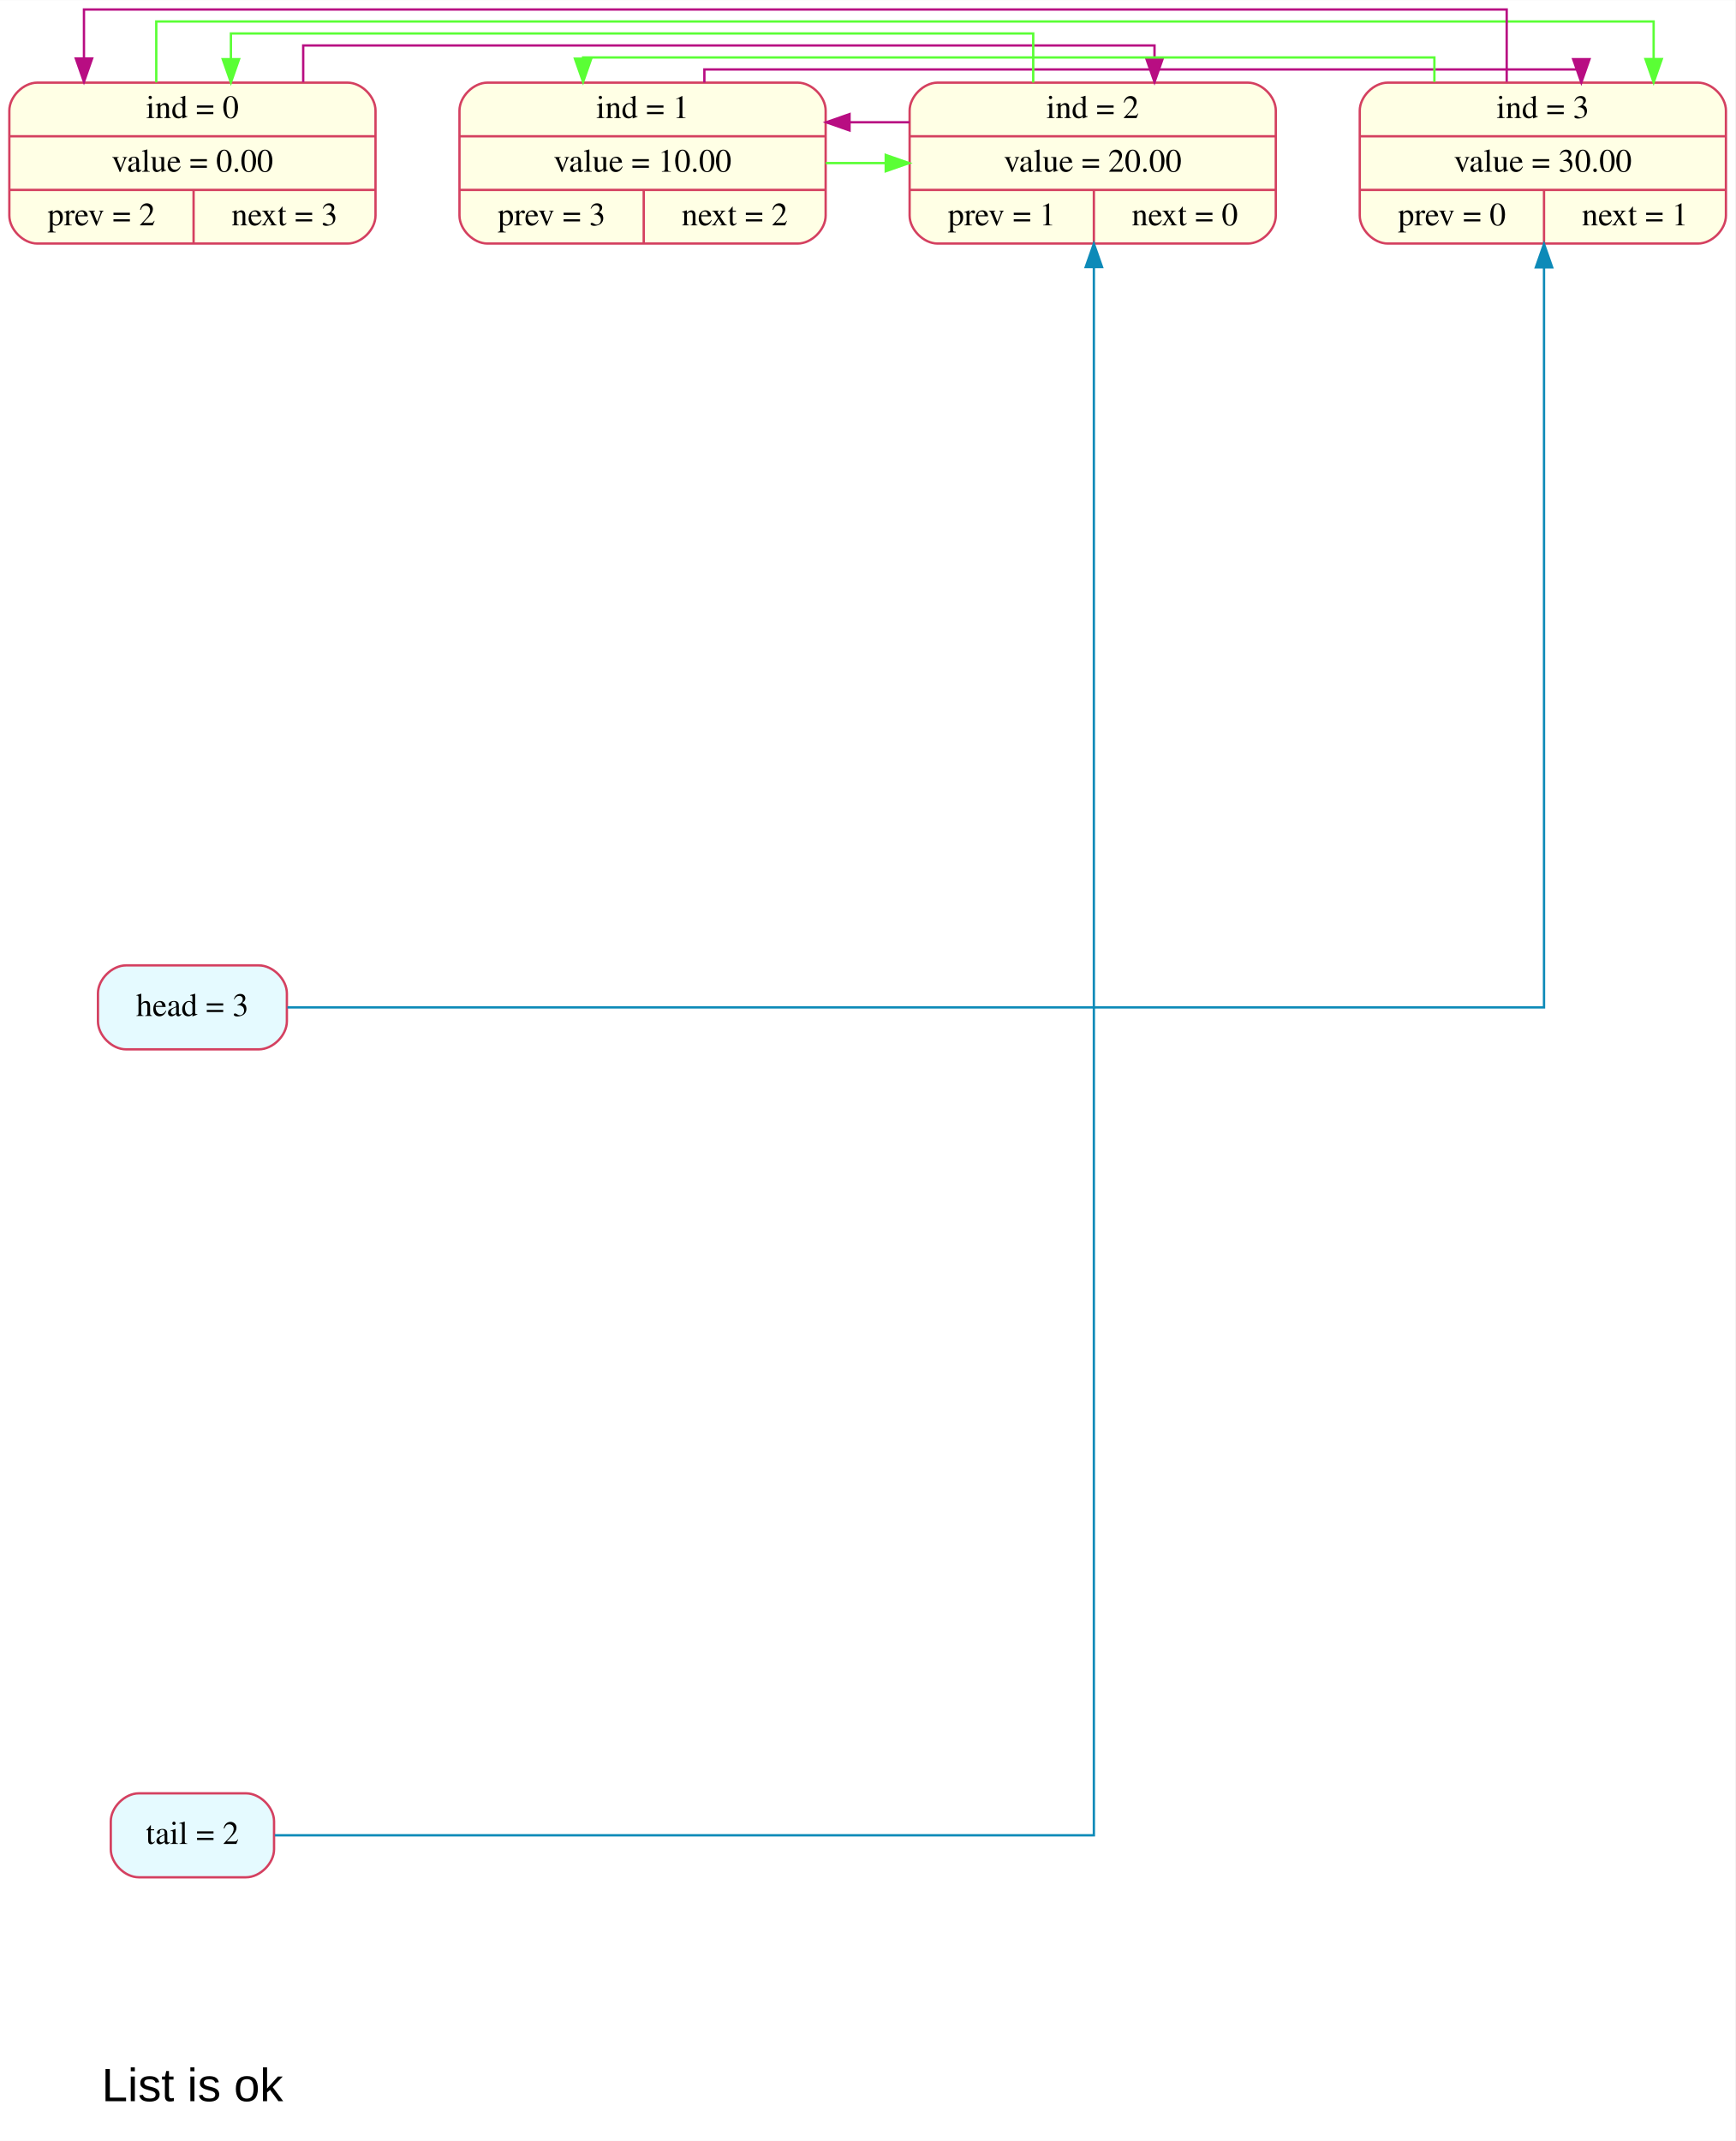
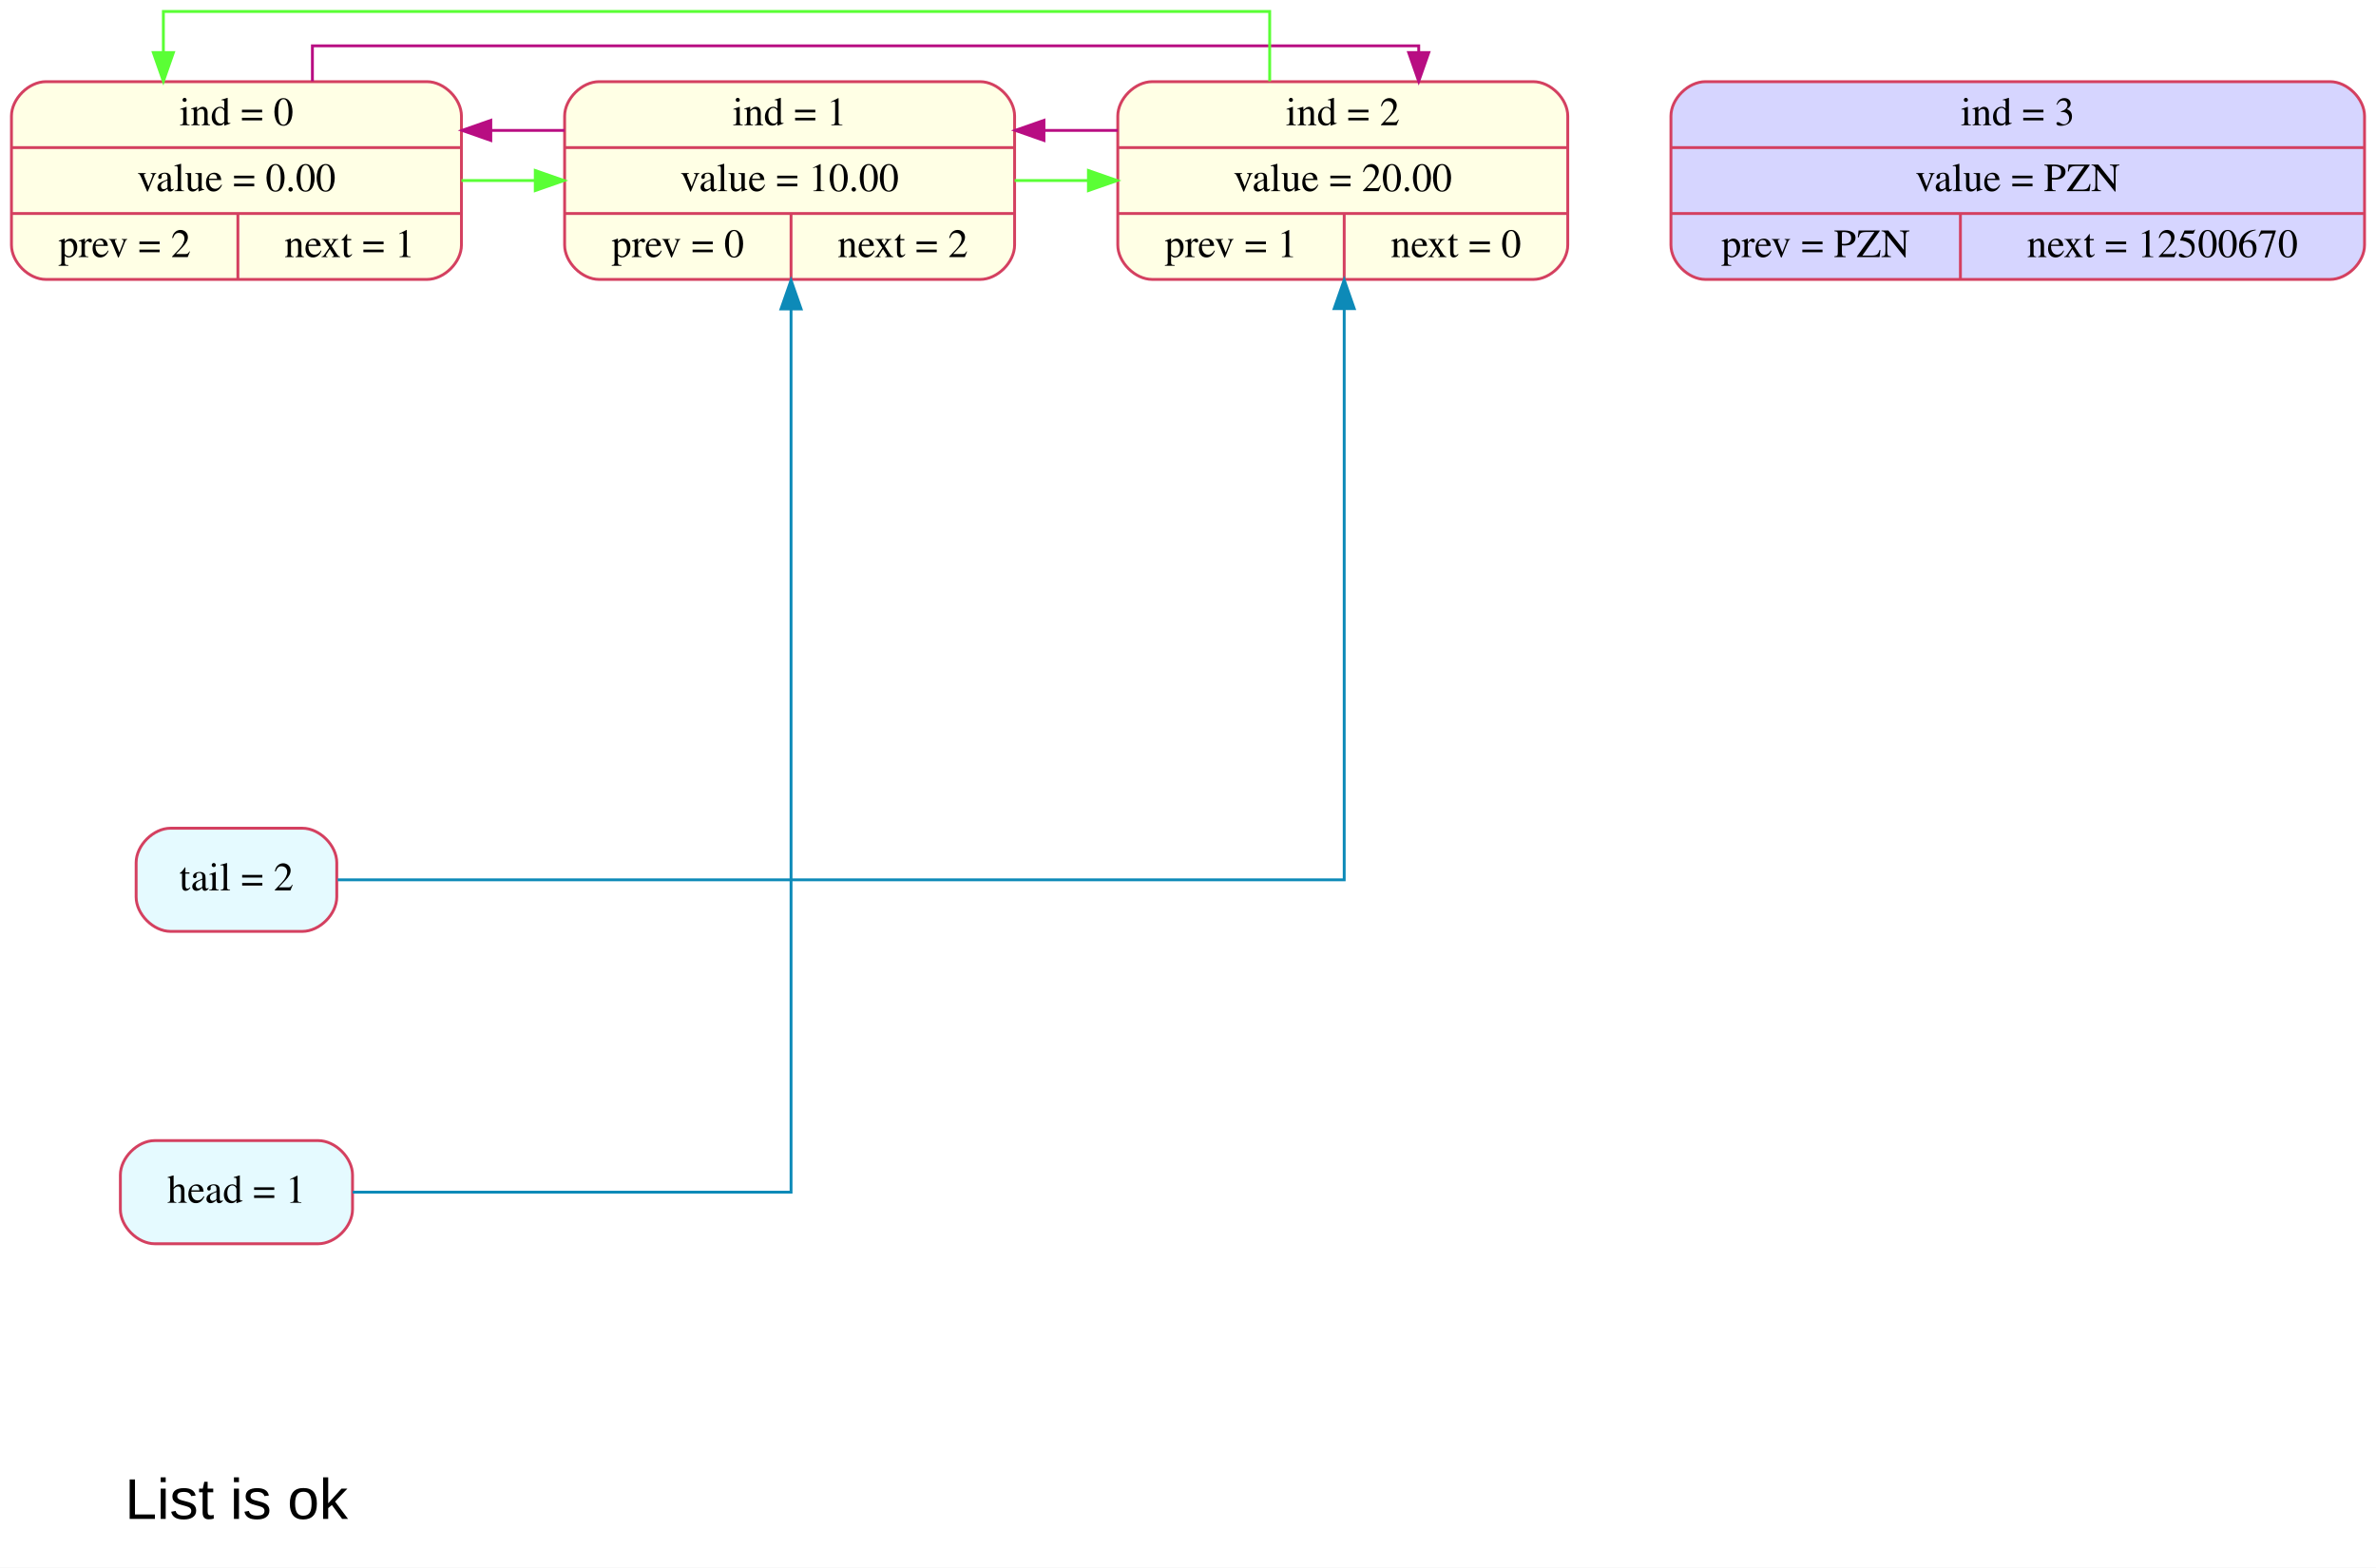
- <svg xmlns="http://www.w3.org/2000/svg" width="744pt" height="918pt" viewBox="0.00 0.00 744.00 917.86">
-   <g id="graph0" class="graph" transform="scale(1 1) rotate(0) translate(4 913.86)">
-     <polygon fill="white" stroke="transparent" points="-4,4 -4,-913.86 740,-913.86 740,4 -4,4" />
+ <svg xmlns="http://www.w3.org/2000/svg" width="829pt" height="547pt" viewBox="0.00 0.00 829.00 547.00">
+   <g id="graph0" class="graph" transform="scale(1 1) rotate(0) translate(4 543)">
+     <polygon fill="white" stroke="transparent" points="-4,4 -4,-543 825,-543 825,4 -4,4" />
    <g id="node1" class="node">
      <text text-anchor="middle" x="78.5" y="-13" font-family="Arial" font-size="20.00" fill="#000000">List is ok</text>
    </g>
    <g id="node2" class="node">
-       <path fill="#ffffe5" stroke="#d44060" d="M12,-809.5C12,-809.5 145,-809.5 145,-809.5 151,-809.5 157,-815.5 157,-821.5 157,-821.5 157,-866.5 157,-866.5 157,-872.5 151,-878.5 145,-878.5 145,-878.5 12,-878.5 12,-878.5 6,-878.5 0,-872.5 0,-866.5 0,-866.5 0,-821.5 0,-821.5 0,-815.5 6,-809.5 12,-809.5" />
-       <text text-anchor="middle" x="78.5" y="-863.3" font-family="Times,serif" font-size="14.00">ind = 0</text>
-       <polyline fill="none" stroke="#d44060" points="0,-855.5 157,-855.5 " />
-       <text text-anchor="middle" x="78.5" y="-840.3" font-family="Times,serif" font-size="14.00">value = 0.00</text>
-       <polyline fill="none" stroke="#d44060" points="0,-832.5 157,-832.5 " />
-       <text text-anchor="middle" x="39.5" y="-817.3" font-family="Times,serif" font-size="14.00">prev = 2</text>
-       <polyline fill="none" stroke="#d44060" points="79,-809.5 79,-832.5 " />
-       <text text-anchor="middle" x="118" y="-817.3" font-family="Times,serif" font-size="14.00">next = 3</text>
+       <path fill="#ffffe5" stroke="#d44060" d="M12,-445.5C12,-445.5 145,-445.5 145,-445.5 151,-445.5 157,-451.5 157,-457.5 157,-457.5 157,-502.5 157,-502.5 157,-508.5 151,-514.5 145,-514.5 145,-514.5 12,-514.5 12,-514.5 6,-514.5 0,-508.5 0,-502.5 0,-502.5 0,-457.5 0,-457.5 0,-451.5 6,-445.5 12,-445.5" />
+       <text text-anchor="middle" x="78.5" y="-499.3" font-family="Times,serif" font-size="14.00">ind = 0</text>
+       <polyline fill="none" stroke="#d44060" points="0,-491.5 157,-491.5 " />
+       <text text-anchor="middle" x="78.5" y="-476.3" font-family="Times,serif" font-size="14.00">value = 0.00</text>
+       <polyline fill="none" stroke="#d44060" points="0,-468.5 157,-468.5 " />
+       <text text-anchor="middle" x="39.5" y="-453.3" font-family="Times,serif" font-size="14.00">prev = 2</text>
+       <polyline fill="none" stroke="#d44060" points="79,-445.5 79,-468.5 " />
+       <text text-anchor="middle" x="118" y="-453.3" font-family="Times,serif" font-size="14.00">next = 1</text>
    </g>
    <g id="node3" class="node">
-       <path fill="#ffffe5" stroke="#d44060" d="M205,-809.5C205,-809.5 338,-809.5 338,-809.5 344,-809.5 350,-815.5 350,-821.5 350,-821.5 350,-866.5 350,-866.5 350,-872.5 344,-878.5 338,-878.5 338,-878.5 205,-878.5 205,-878.5 199,-878.5 193,-872.5 193,-866.5 193,-866.5 193,-821.5 193,-821.5 193,-815.5 199,-809.5 205,-809.5" />
-       <text text-anchor="middle" x="271.5" y="-863.3" font-family="Times,serif" font-size="14.00">ind = 1</text>
-       <polyline fill="none" stroke="#d44060" points="193,-855.5 350,-855.5 " />
-       <text text-anchor="middle" x="271.5" y="-840.3" font-family="Times,serif" font-size="14.00">value = 10.00</text>
-       <polyline fill="none" stroke="#d44060" points="193,-832.5 350,-832.5 " />
-       <text text-anchor="middle" x="232.5" y="-817.3" font-family="Times,serif" font-size="14.00">prev = 3</text>
-       <polyline fill="none" stroke="#d44060" points="272,-809.5 272,-832.5 " />
-       <text text-anchor="middle" x="311" y="-817.3" font-family="Times,serif" font-size="14.00">next = 2</text>
+       <path fill="#ffffe5" stroke="#d44060" d="M205,-445.5C205,-445.5 338,-445.5 338,-445.5 344,-445.5 350,-451.5 350,-457.5 350,-457.5 350,-502.5 350,-502.5 350,-508.5 344,-514.5 338,-514.5 338,-514.5 205,-514.5 205,-514.5 199,-514.5 193,-508.5 193,-502.5 193,-502.5 193,-457.5 193,-457.5 193,-451.5 199,-445.5 205,-445.5" />
+       <text text-anchor="middle" x="271.5" y="-499.3" font-family="Times,serif" font-size="14.00">ind = 1</text>
+       <polyline fill="none" stroke="#d44060" points="193,-491.5 350,-491.5 " />
+       <text text-anchor="middle" x="271.5" y="-476.3" font-family="Times,serif" font-size="14.00">value = 10.00</text>
+       <polyline fill="none" stroke="#d44060" points="193,-468.5 350,-468.5 " />
+       <text text-anchor="middle" x="232.5" y="-453.3" font-family="Times,serif" font-size="14.00">prev = 0</text>
+       <polyline fill="none" stroke="#d44060" points="272,-445.5 272,-468.5 " />
+       <text text-anchor="middle" x="311" y="-453.3" font-family="Times,serif" font-size="14.00">next = 2</text>
+     </g>
+     <g id="edge4" class="edge">
+       <path fill="none" stroke="#5aff35" d="M157,-480C157,-480 182.76,-480 182.76,-480" />
+       <polygon fill="#5aff35" stroke="#5aff35" points="182.76,-483.5 192.76,-480 182.76,-476.5 182.76,-483.5" />
    </g>
    <g id="node4" class="node">
-       <path fill="#ffffe5" stroke="#d44060" d="M398,-809.5C398,-809.5 531,-809.5 531,-809.5 537,-809.5 543,-815.5 543,-821.5 543,-821.5 543,-866.5 543,-866.5 543,-872.5 537,-878.5 531,-878.5 531,-878.5 398,-878.5 398,-878.5 392,-878.5 386,-872.5 386,-866.5 386,-866.5 386,-821.5 386,-821.5 386,-815.5 392,-809.5 398,-809.5" />
-       <text text-anchor="middle" x="464.5" y="-863.3" font-family="Times,serif" font-size="14.00">ind = 2</text>
-       <polyline fill="none" stroke="#d44060" points="386,-855.5 543,-855.5 " />
-       <text text-anchor="middle" x="464.5" y="-840.3" font-family="Times,serif" font-size="14.00">value = 20.00</text>
-       <polyline fill="none" stroke="#d44060" points="386,-832.5 543,-832.5 " />
-       <text text-anchor="middle" x="425.5" y="-817.3" font-family="Times,serif" font-size="14.00">prev = 1</text>
-       <polyline fill="none" stroke="#d44060" points="465,-809.5 465,-832.5 " />
-       <text text-anchor="middle" x="504" y="-817.3" font-family="Times,serif" font-size="14.00">next = 0</text>
+       <path fill="#ffffe5" stroke="#d44060" d="M398,-445.5C398,-445.5 531,-445.5 531,-445.5 537,-445.5 543,-451.5 543,-457.5 543,-457.5 543,-502.5 543,-502.5 543,-508.5 537,-514.5 531,-514.5 531,-514.5 398,-514.5 398,-514.5 392,-514.5 386,-508.5 386,-502.5 386,-502.5 386,-457.5 386,-457.5 386,-451.5 392,-445.5 398,-445.5" />
+       <text text-anchor="middle" x="464.5" y="-499.3" font-family="Times,serif" font-size="14.00">ind = 2</text>
+       <polyline fill="none" stroke="#d44060" points="386,-491.5 543,-491.5 " />
+       <text text-anchor="middle" x="464.5" y="-476.3" font-family="Times,serif" font-size="14.00">value = 20.00</text>
+       <polyline fill="none" stroke="#d44060" points="386,-468.5 543,-468.5 " />
+       <text text-anchor="middle" x="425.5" y="-453.3" font-family="Times,serif" font-size="14.00">prev = 1</text>
+       <polyline fill="none" stroke="#d44060" points="465,-445.5 465,-468.5 " />
+       <text text-anchor="middle" x="504" y="-453.3" font-family="Times,serif" font-size="14.00">next = 0</text>
+     </g>
+     <g id="edge7" class="edge">
+       <path fill="none" stroke="#b80d82" d="M105,-514.65C105,-521.7 105,-527 105,-527 105,-527 491,-527 491,-527 491,-527 491,-524.65 491,-524.65" />
+       <polygon fill="#b80d82" stroke="#b80d82" points="494.5,-524.65 491,-514.65 487.5,-524.65 494.5,-524.65" />
    </g>
    <g id="edge8" class="edge">
-       <path fill="none" stroke="#b80d82" d="M126,-878.75C126,-887.48 126,-894.43 126,-894.43 126,-894.43 491,-894.43 491,-894.43 491,-894.43 491,-888.75 491,-888.75" />
-       <polygon fill="#b80d82" stroke="#b80d82" points="494.5,-888.75 491,-878.75 487.5,-888.75 494.5,-888.75" />
+       <path fill="none" stroke="#b80d82" d="M193,-497.5C193,-497.5 167.24,-497.5 167.24,-497.5" />
+       <polygon fill="#b80d82" stroke="#b80d82" points="167.24,-494 157.24,-497.5 167.24,-501 167.24,-494" />
+     </g>
+     <g id="edge5" class="edge">
+       <path fill="none" stroke="#5aff35" d="M350,-480C350,-480 375.76,-480 375.76,-480" />
+       <polygon fill="#5aff35" stroke="#5aff35" points="375.76,-483.5 385.76,-480 375.76,-476.5 375.76,-483.5" />
+     </g>
+     <g id="edge6" class="edge">
+       <path fill="none" stroke="#5aff35" d="M439,-514.66C439,-527.5 439,-539 439,-539 439,-539 53,-539 53,-539 53,-539 53,-524.66 53,-524.66" />
+       <polygon fill="#5aff35" stroke="#5aff35" points="56.5,-524.66 53,-514.66 49.5,-524.66 56.5,-524.66" />
+     </g>
+     <g id="edge9" class="edge">
+       <path fill="none" stroke="#b80d82" d="M386,-497.5C386,-497.5 360.24,-497.5 360.24,-497.5" />
+       <polygon fill="#b80d82" stroke="#b80d82" points="360.24,-494 350.24,-497.5 360.24,-501 360.24,-494" />
    </g>
    <g id="node5" class="node">
-       <path fill="#ffffe5" stroke="#d44060" d="M591,-809.5C591,-809.5 724,-809.5 724,-809.5 730,-809.5 736,-815.5 736,-821.5 736,-821.5 736,-866.5 736,-866.5 736,-872.5 730,-878.5 724,-878.5 724,-878.5 591,-878.5 591,-878.5 585,-878.5 579,-872.5 579,-866.5 579,-866.5 579,-821.5 579,-821.5 579,-815.5 585,-809.5 591,-809.5" />
-       <text text-anchor="middle" x="657.5" y="-863.3" font-family="Times,serif" font-size="14.00">ind = 3</text>
-       <polyline fill="none" stroke="#d44060" points="579,-855.5 736,-855.5 " />
-       <text text-anchor="middle" x="657.5" y="-840.3" font-family="Times,serif" font-size="14.00">value = 30.00</text>
-       <polyline fill="none" stroke="#d44060" points="579,-832.5 736,-832.5 " />
-       <text text-anchor="middle" x="618.5" y="-817.3" font-family="Times,serif" font-size="14.00">prev = 0</text>
-       <polyline fill="none" stroke="#d44060" points="658,-809.5 658,-832.5 " />
-       <text text-anchor="middle" x="697" y="-817.3" font-family="Times,serif" font-size="14.00">next = 1</text>
+       <path fill="#d6d5ff" stroke="#d44060" d="M591,-445.5C591,-445.5 809,-445.5 809,-445.5 815,-445.5 821,-451.5 821,-457.5 821,-457.5 821,-502.5 821,-502.5 821,-508.5 815,-514.5 809,-514.5 809,-514.5 591,-514.5 591,-514.5 585,-514.5 579,-508.5 579,-502.5 579,-502.5 579,-457.5 579,-457.5 579,-451.5 585,-445.5 591,-445.5" />
+       <text text-anchor="middle" x="700" y="-499.3" font-family="Times,serif" font-size="14.00">ind = 3</text>
+       <polyline fill="none" stroke="#d44060" points="579,-491.5 821,-491.5 " />
+       <text text-anchor="middle" x="700" y="-476.3" font-family="Times,serif" font-size="14.00">value = PZN</text>
+       <polyline fill="none" stroke="#d44060" points="579,-468.5 821,-468.5 " />
+       <text text-anchor="middle" x="629.5" y="-453.3" font-family="Times,serif" font-size="14.00">prev = PZN</text>
+       <polyline fill="none" stroke="#d44060" points="680,-445.5 680,-468.5 " />
+       <text text-anchor="middle" x="750.5" y="-453.3" font-family="Times,serif" font-size="14.00">next = 12500670</text>
    </g>
-     <g id="edge4" class="edge">
-       <path fill="none" stroke="#5aff35" d="M63,-878.61C63,-892.25 63,-904.71 63,-904.71 63,-904.71 705,-904.71 705,-904.71 705,-904.71 705,-888.61 705,-888.61" />
-       <polygon fill="#5aff35" stroke="#5aff35" points="708.5,-888.61 705,-878.61 701.5,-888.61 708.5,-888.61" />
-     </g>
-     <g id="edge5" class="edge">
-       <path fill="none" stroke="#5aff35" d="M350,-844C350,-844 375.76,-844 375.76,-844" />
-       <polygon fill="#5aff35" stroke="#5aff35" points="375.76,-847.5 385.76,-844 375.76,-840.5 375.76,-847.5" />
-     </g>
-     <g id="edge9" class="edge">
-       <path fill="none" stroke="#b80d82" d="M298,-878.56C298,-881.94 298,-884.14 298,-884.14 298,-884.14 674,-884.14 674,-884.14 674,-884.14 674,-883.58 674,-883.58" />
-       <polygon fill="#b80d82" stroke="#b80d82" points="677.5,-888.56 674,-878.56 670.5,-888.56 677.5,-888.56" />
-     </g>
-     <g id="edge6" class="edge">
-       <path fill="none" stroke="#5aff35" d="M439,-878.56C439,-889.86 439,-899.57 439,-899.57 439,-899.57 95,-899.57 95,-899.57 95,-899.57 95,-888.56 95,-888.56" />
-       <polygon fill="#5aff35" stroke="#5aff35" points="98.5,-888.56 95,-878.56 91.5,-888.56 98.5,-888.56" />
+     <g id="node6" class="node">
+       <path fill="#e5faff" stroke="#d44060" d="M50,-109C50,-109 107,-109 107,-109 113,-109 119,-115 119,-121 119,-121 119,-133 119,-133 119,-139 113,-145 107,-145 107,-145 50,-145 50,-145 44,-145 38,-139 38,-133 38,-133 38,-121 38,-121 38,-115 44,-109 50,-109" />
+       <text text-anchor="middle" x="78.5" y="-123.3" font-family="Times,serif" font-size="14.00">head = 1</text>
    </g>
    <g id="edge10" class="edge">
-       <path fill="none" stroke="#b80d82" d="M386,-861.5C386,-861.5 360.24,-861.5 360.24,-861.5" />
-       <polygon fill="#b80d82" stroke="#b80d82" points="360.24,-858 350.24,-861.5 360.24,-865 360.24,-858" />
+       <path fill="none" stroke="#0d8ab8" d="M119.06,-127C175.8,-127 272,-127 272,-127 272,-127 272,-435.19 272,-435.19" />
+       <polygon fill="#0d8ab8" stroke="#0d8ab8" points="268.5,-435.19 272,-445.19 275.5,-435.19 268.5,-435.19" />
+     </g>
+     <g id="node7" class="node">
+       <path fill="#e5faff" stroke="#d44060" d="M55.5,-218C55.5,-218 101.5,-218 101.5,-218 107.5,-218 113.5,-224 113.5,-230 113.5,-230 113.5,-242 113.5,-242 113.5,-248 107.5,-254 101.5,-254 101.5,-254 55.5,-254 55.5,-254 49.5,-254 43.5,-248 43.5,-242 43.5,-242 43.5,-230 43.5,-230 43.5,-224 49.5,-218 55.5,-218" />
+       <text text-anchor="middle" x="78.5" y="-232.3" font-family="Times,serif" font-size="14.00">tail = 2</text>
    </g>
    <g id="edge11" class="edge">
-       <path fill="none" stroke="#b80d82" d="M642,-878.86C642,-894.65 642,-909.86 642,-909.86 642,-909.86 32,-909.86 32,-909.86 32,-909.86 32,-888.86 32,-888.86" />
-       <polygon fill="#b80d82" stroke="#b80d82" points="35.5,-888.86 32,-878.86 28.5,-888.86 35.5,-888.86" />
-     </g>
-     <g id="edge7" class="edge">
-       <path fill="none" stroke="#5aff35" d="M611,-878.78C611,-884.86 611,-889.29 611,-889.29 611,-889.29 246,-889.29 246,-889.29 246,-889.29 246,-888.24 246,-888.24" />
-       <polygon fill="#5aff35" stroke="#5aff35" points="249.5,-888.78 246,-878.78 242.5,-888.78 249.5,-888.78" />
-     </g>
-     <g id="node6" class="node">
-       <path fill="#e5faff" stroke="#d44060" d="M50,-464C50,-464 107,-464 107,-464 113,-464 119,-470 119,-476 119,-476 119,-488 119,-488 119,-494 113,-500 107,-500 107,-500 50,-500 50,-500 44,-500 38,-494 38,-488 38,-488 38,-476 38,-476 38,-470 44,-464 50,-464" />
-       <text text-anchor="middle" x="78.5" y="-478.3" font-family="Times,serif" font-size="14.00">head = 3</text>
-     </g>
-     <g id="edge12" class="edge">
-       <path fill="none" stroke="#0d8ab8" d="M119.25,-482C251.16,-482 658,-482 658,-482 658,-482 658,-799.29 658,-799.29" />
-       <polygon fill="#0d8ab8" stroke="#0d8ab8" points="654.5,-799.29 658,-809.29 661.5,-799.29 654.5,-799.29" />
-     </g>
-     <g id="node7" class="node">
-       <path fill="#e5faff" stroke="#d44060" d="M55.5,-109C55.5,-109 101.5,-109 101.5,-109 107.5,-109 113.5,-115 113.5,-121 113.5,-121 113.5,-133 113.5,-133 113.5,-139 107.5,-145 101.5,-145 101.5,-145 55.5,-145 55.5,-145 49.5,-145 43.5,-139 43.5,-133 43.5,-133 43.5,-121 43.5,-121 43.5,-115 49.5,-109 55.5,-109" />
-       <text text-anchor="middle" x="78.5" y="-123.3" font-family="Times,serif" font-size="14.00">tail = 2</text>
-     </g>
-     <g id="edge13" class="edge">
-       <path fill="none" stroke="#0d8ab8" d="M113.82,-127C209.24,-127 465,-127 465,-127 465,-127 465,-799.42 465,-799.42" />
-       <polygon fill="#0d8ab8" stroke="#0d8ab8" points="461.5,-799.42 465,-809.42 468.5,-799.42 461.5,-799.42" />
+       <path fill="none" stroke="#0d8ab8" d="M113.82,-236C209.24,-236 465,-236 465,-236 465,-236 465,-435.3 465,-435.3" />
+       <polygon fill="#0d8ab8" stroke="#0d8ab8" points="461.5,-435.3 465,-445.3 468.5,-435.3 461.5,-435.3" />
    </g>
  </g>
</svg>
